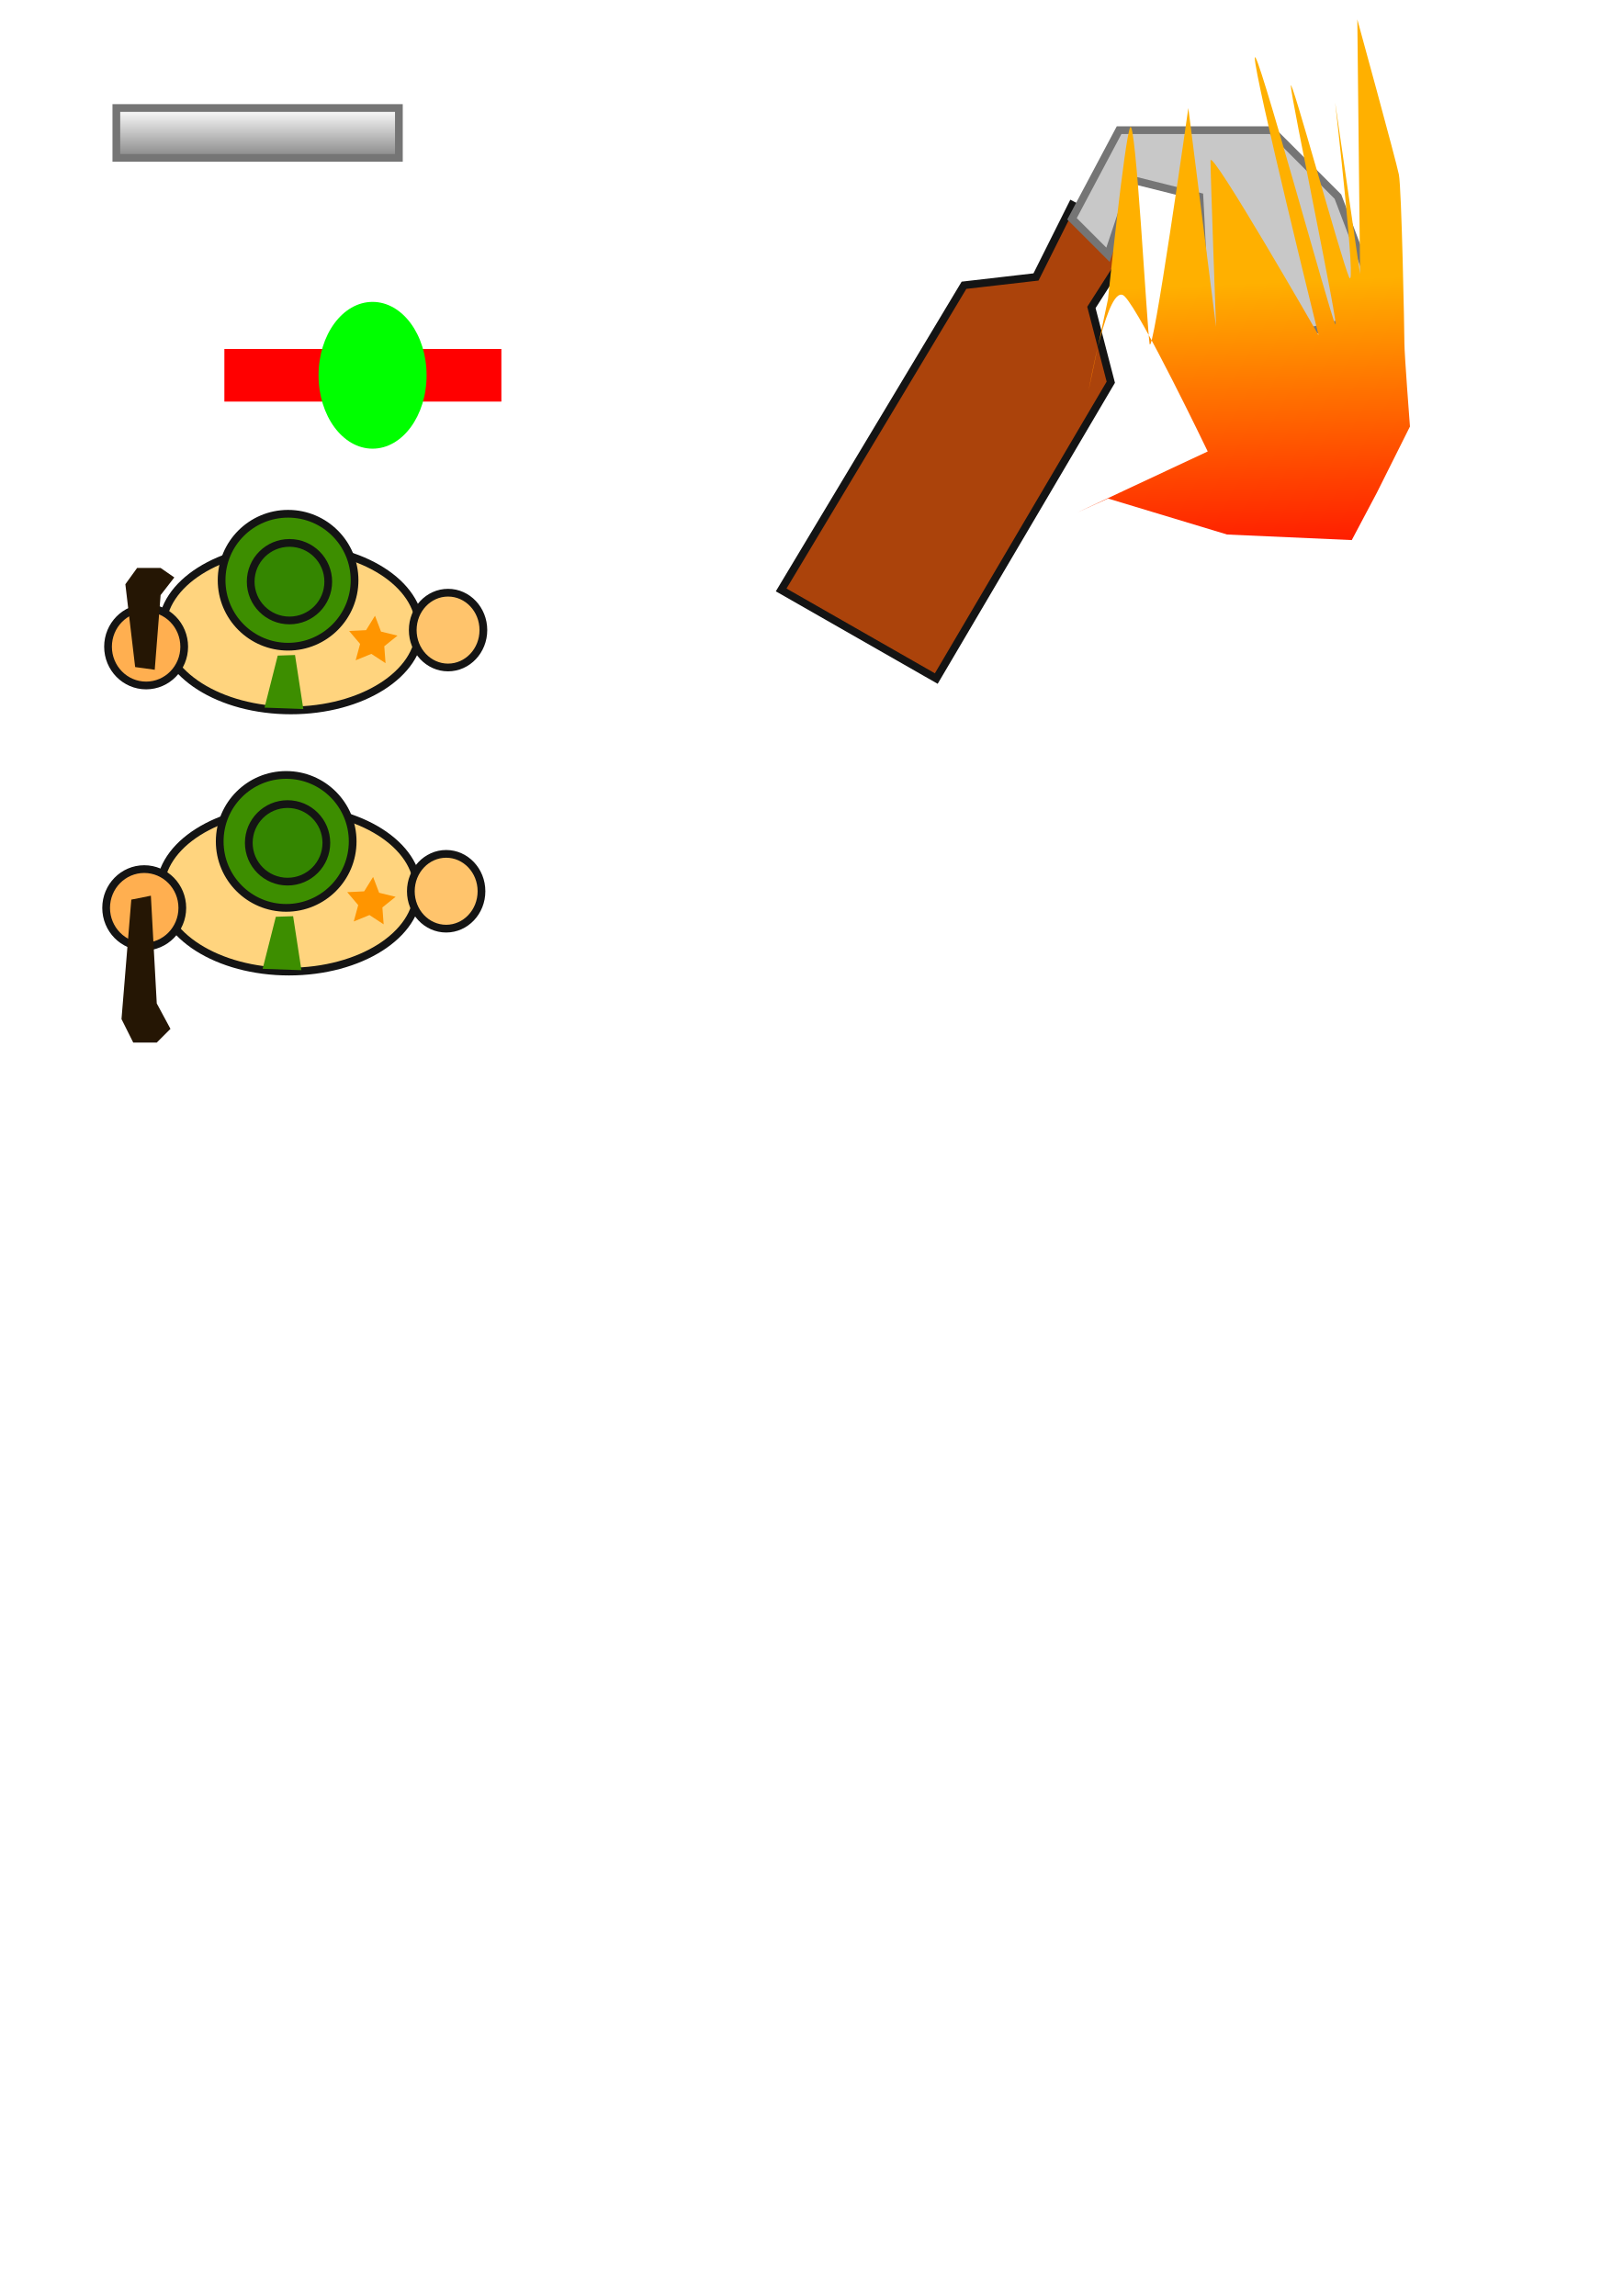
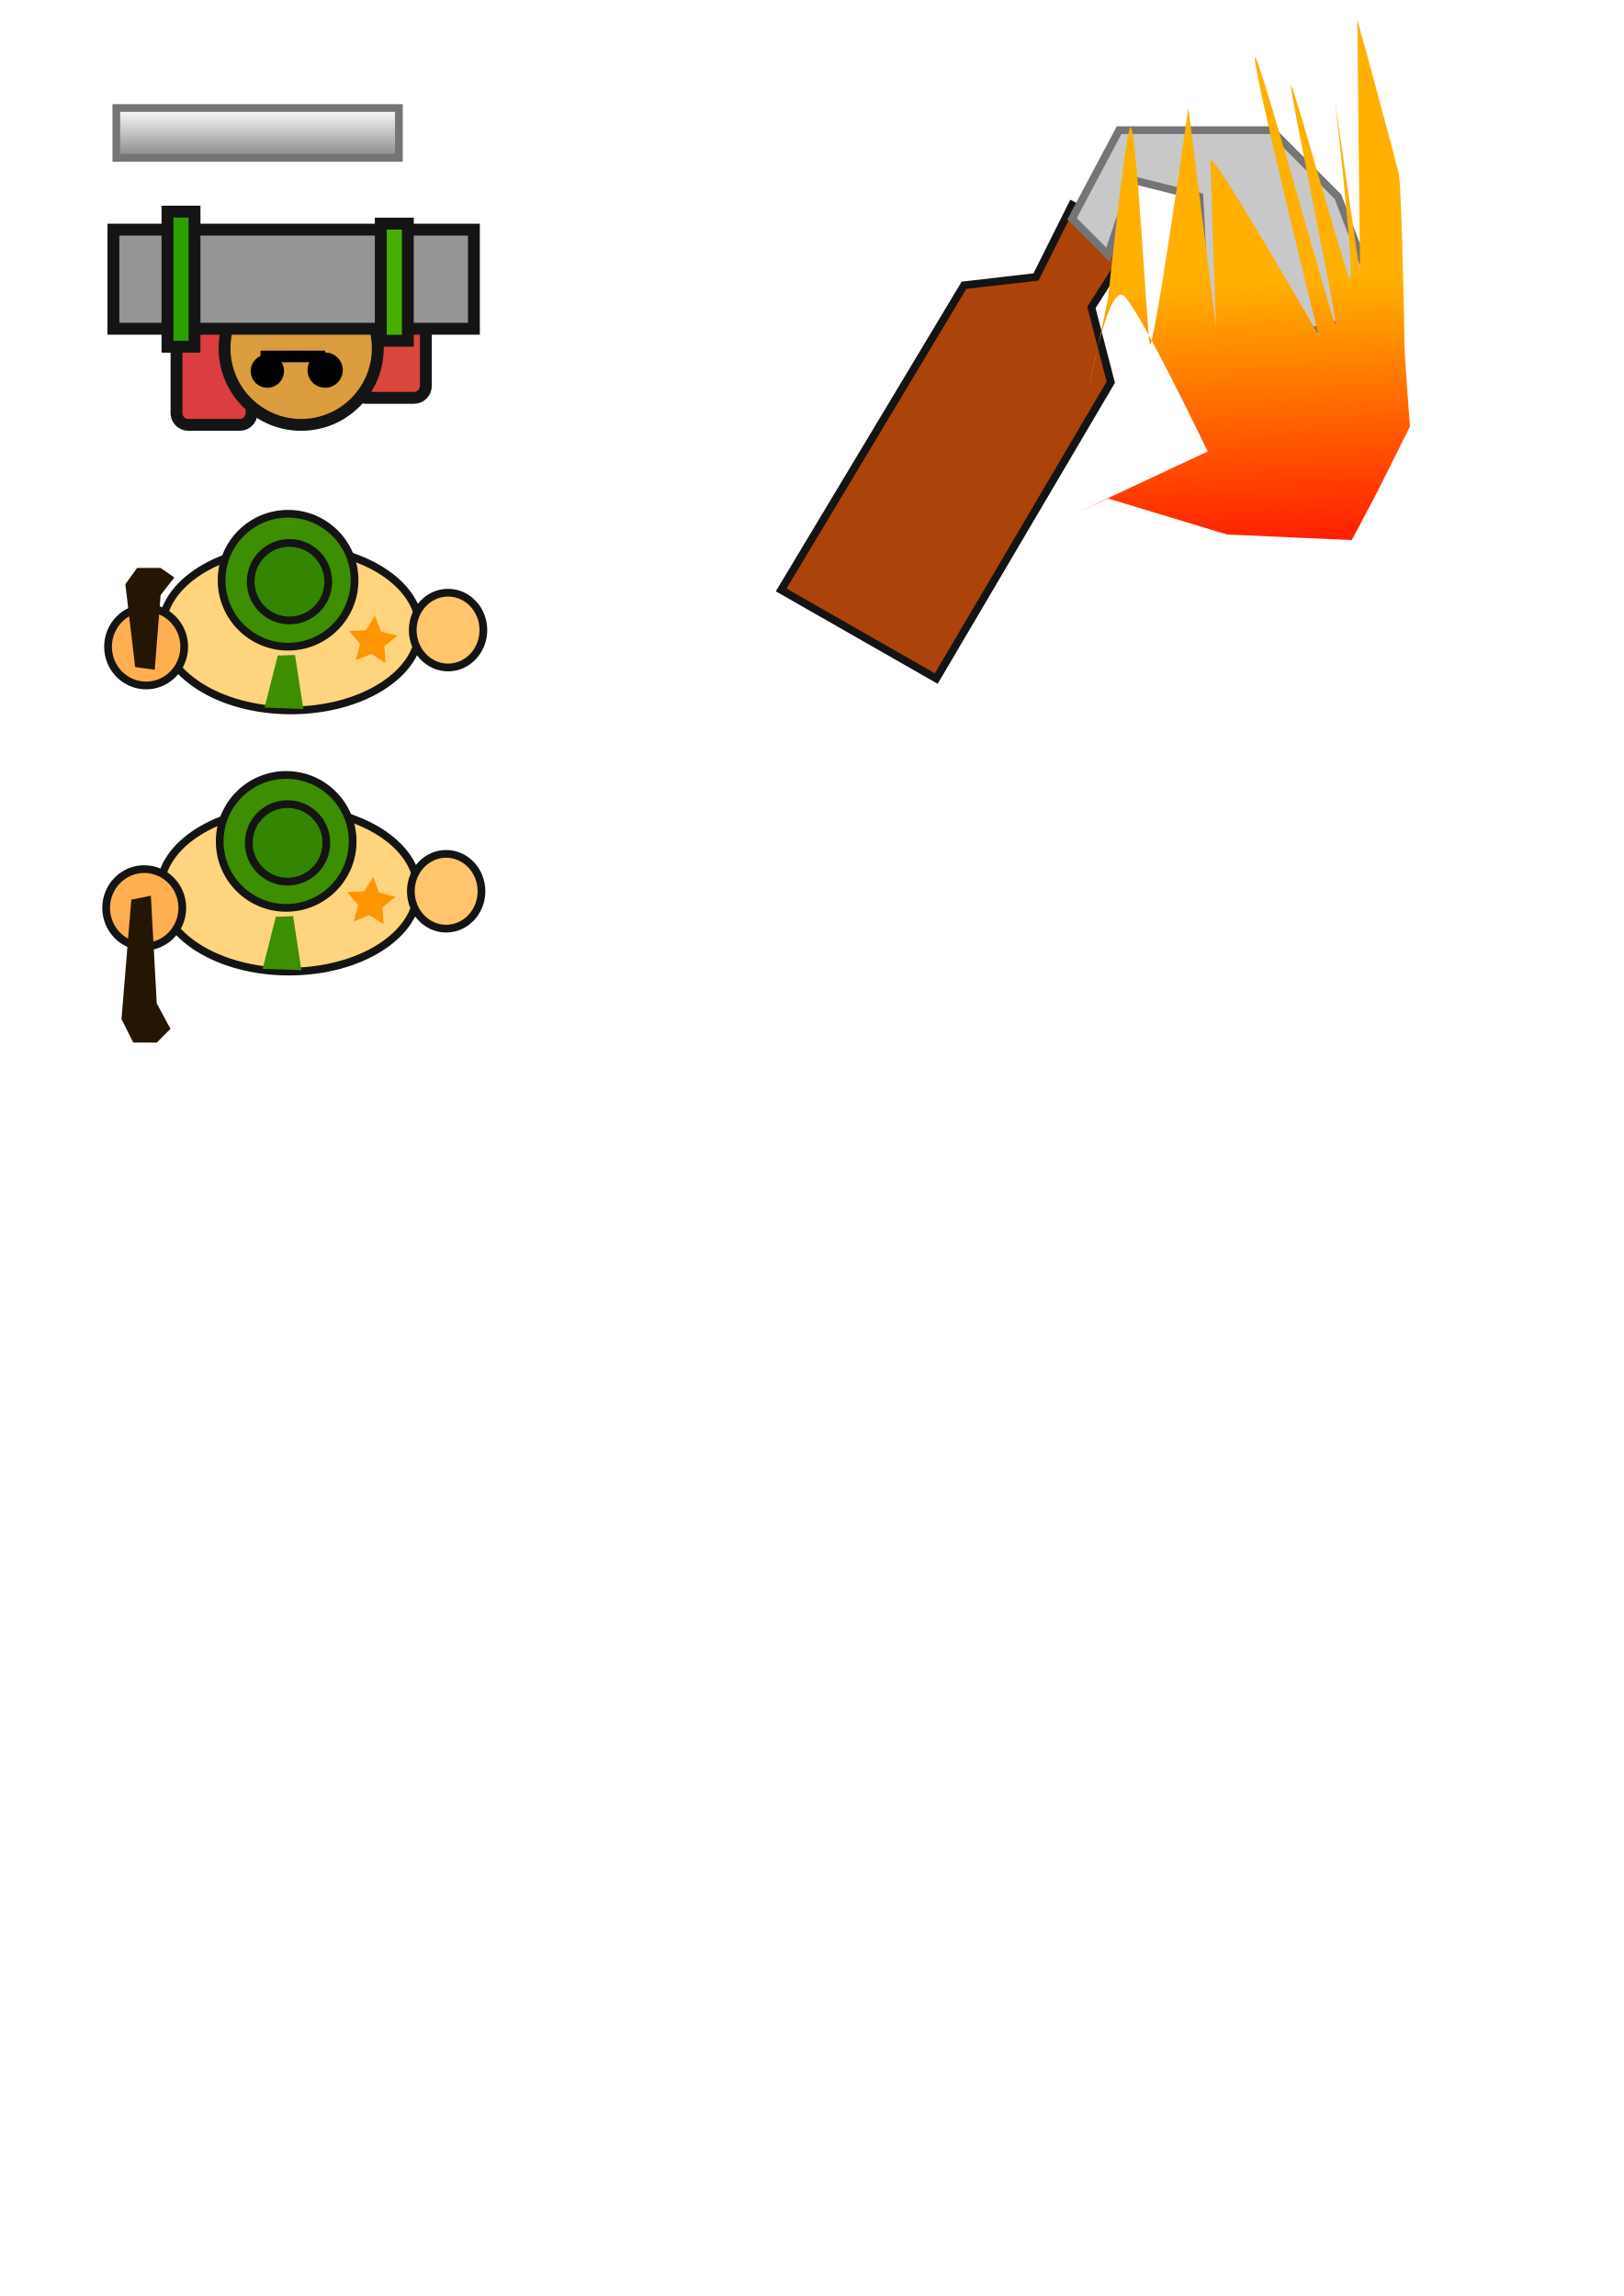
<svg xmlns="http://www.w3.org/2000/svg" xmlns:xlink="http://www.w3.org/1999/xlink" width="210mm" height="297mm" viewBox="0 0 210 297" version="1.1" id="svg33557">
  <defs id="defs33554">
    <linearGradient id="linearGradient65234">
      <stop style="stop-color:#ff2000;stop-opacity:1;" offset="0" id="stop65230" />
      <stop style="stop-color:#ffb000;stop-opacity:1;" offset="1" id="stop65232" />
    </linearGradient>
    <linearGradient id="linearGradient49203">
      <stop style="stop-color:#ffffff;stop-opacity:1;" offset="0" id="stop49199" />
      <stop style="stop-color:#878787;stop-opacity:1;" offset="1" id="stop49201" />
    </linearGradient>
    <linearGradient xlink:href="#linearGradient49203" id="linearGradient49205" x1="32.818" y1="13.972" x2="32.818" y2="20.421" gradientUnits="userSpaceOnUse" />
    <linearGradient xlink:href="#linearGradient65234" id="linearGradient65236" x1="173.041" y1="73.444" x2="171.608" y2="40.125" gradientUnits="userSpaceOnUse" gradientTransform="translate(-7.881785,-3.58263)" />
  </defs>
  <g id="layer1">
    <ellipse style="fill:none;stroke-width:10" id="path33682" cx="37.797" cy="64.666" rx="0.537" ry="0.179" />
-     <rect style="fill:#ff0000;stroke-width:10" id="rect34101" width="35.826" height="6.807" x="29.019" y="45.141" />
-     <ellipse style="fill:#00ff00;stroke-width:10" id="path34155" cx="48.186" cy="48.545" rx="6.986" ry="9.494" />
    <rect style="fill:url(#linearGradient49205);stroke-width:1;stroke:#757575;stroke-opacity:1;stroke-dasharray:none;fill-opacity:1" id="rect49018" width="36.543" height="6.449" x="15.047" y="13.972" />
    <path style="fill:#ab430b;fill-opacity:1;stroke:#141414;stroke-width:1;stroke-dasharray:none;stroke-opacity:1" d="m 101.03,76.31 20.063,11.464 22.571,-38.334 -2.508,-9.673 5.732,-8.957 -8.24,-4.299 -4.657,9.315 -9.315,1.075 z" id="path65170" />
    <path style="fill:#c8c8c8;fill-opacity:1;stroke:#757575;stroke-width:1;stroke-dasharray:none;stroke-opacity:1" d="m 138.648,28.303 6.09,-11.464 h 19.704 l 8.598,8.598 5.732,15.047 -22.571,5.732 -1.075,-20.779 -8.598,-2.15 -3.224,9.673 z" id="path65172" />
    <path style="fill:url(#linearGradient65236);fill-opacity:1;stroke:none;stroke-width:1;stroke-dasharray:none;stroke-opacity:1" d="m 143.305,64.487 15.405,4.657 16.122,0.717 3.224,-6.09 4.299,-8.598 c 0,0 -0.717,-9.315 -0.717,-10.748 0,-1.433 -0.358,-20.063 -0.717,-21.854 -0.358,-1.791 -5.374,-20.063 -5.374,-20.063 l 0.358,32.96 -3.224,-22.212 c 0,0 2.866,25.078 1.791,22.571 -1.075,-2.508 -7.524,-26.153 -7.524,-24.72 0,1.433 6.449,32.244 5.732,30.811 -0.717,-1.433 -10.39,-36.901 -10.39,-34.393 0,2.508 8.24,35.826 8.24,35.826 0,0 -13.972,-24.362 -13.972,-22.571 0,1.791 0.717,21.496 0.717,21.496 l -3.583,-28.303 c 0,0 -4.657,32.96 -5.016,30.452 -0.358,-2.508 -1.791,-29.378 -2.508,-27.945 -0.717,1.433 -2.866,22.212 -2.866,22.212 l -2.508,11.823 c 0,0 2.508,-14.331 4.657,-12.181 2.15,2.15 10.748,20.063 10.748,20.063 l -16.838,7.882 z" id="path65174" />
    <ellipse style="fill:#ffd47e;fill-opacity:1;stroke:#141414;stroke-width:1;stroke-dasharray:none;stroke-opacity:1" id="path66853" cx="37.618" cy="81.326" rx="16.659" ry="10.569" />
    <circle style="fill:#3d8e00;fill-opacity:1;stroke:#141414;stroke-width:1;stroke-dasharray:none;stroke-opacity:1" id="path66849" cx="37.259" cy="75.056" r="8.598" />
    <circle style="fill:#348600;fill-opacity:1;stroke:#141414;stroke-width:1;stroke-dasharray:none;stroke-opacity:1" id="path66851" cx="37.438" cy="75.243" r="5.016" />
    <ellipse style="fill:#ffc46c;fill-opacity:1;stroke:#141414;stroke-width:1;stroke-dasharray:none;stroke-opacity:1" id="path66855" cx="57.949" cy="81.505" rx="4.568" ry="4.837" />
    <ellipse style="fill:#ffaf50;fill-opacity:1;stroke:#141414;stroke-width:1;stroke-dasharray:none;stroke-opacity:1" id="path66857" cx="18.898" cy="83.654" rx="4.926" ry="5.016" />
    <path style="fill:#ff9500;fill-opacity:1;stroke:none;stroke-width:1;stroke-dasharray:none;stroke-opacity:1" id="path66965" d="m 49.619,78.46 -1.71,1.374 0.163,2.187 -1.835,-1.201 -2.03,0.831 0.575,-2.117 -1.418,-1.674 2.191,-0.107 1.154,-1.865 0.779,2.051 z" transform="translate(1.791315,3.761761)" />
    <path style="fill:#3d8e00;fill-opacity:1;stroke:none;stroke-width:1;stroke-dasharray:none;stroke-opacity:1" d="m 35.92,84.805 -1.706,6.731 5.016,0.179 -1.075,-6.986 z" id="path70893" />
    <path style="fill:#251604;fill-opacity:1;stroke:none;stroke-width:0.833;stroke-dasharray:none;stroke-opacity:1" d="m 17.48,86.288 -1.267,-10.714 1.52,-2.108 h 3.04 l 1.773,1.229 -1.773,2.283 -0.76,9.66 z" id="path71363" />
    <ellipse style="fill:none;stroke-width:10" id="path33682-9" cx="37.552" cy="98.451" rx="0.537" ry="0.179" />
    <ellipse style="fill:#ffd47e;fill-opacity:1;stroke:#141414;stroke-width:1;stroke-dasharray:none;stroke-opacity:1" id="path66853-0" cx="37.373" cy="115.11" rx="16.659" ry="10.569" />
    <circle style="fill:#3d8e00;fill-opacity:1;stroke:#141414;stroke-width:1;stroke-dasharray:none;stroke-opacity:1" id="path66849-5" cx="37.014" cy="108.84" r="8.598" />
    <circle style="fill:#348600;fill-opacity:1;stroke:#141414;stroke-width:1;stroke-dasharray:none;stroke-opacity:1" id="path66851-8" cx="37.193" cy="109.028" r="5.016" />
    <ellipse style="fill:#ffc46c;fill-opacity:1;stroke:#141414;stroke-width:1;stroke-dasharray:none;stroke-opacity:1" id="path66855-7" cx="57.704" cy="115.289" rx="4.568" ry="4.837" />
    <ellipse style="fill:#ffaf50;fill-opacity:1;stroke:#141414;stroke-width:1;stroke-dasharray:none;stroke-opacity:1" id="path66857-2" cx="18.653" cy="117.439" rx="4.926" ry="5.016" />
    <path style="fill:#ff9500;fill-opacity:1;stroke:none;stroke-width:1;stroke-dasharray:none;stroke-opacity:1" id="path66965-6" d="m 49.619,78.46 -1.71,1.374 0.163,2.187 -1.835,-1.201 -2.03,0.831 0.575,-2.117 -1.418,-1.674 2.191,-0.107 1.154,-1.865 0.779,2.051 z" transform="translate(1.546269,37.54613)" />
    <path style="fill:#3d8e00;fill-opacity:1;stroke:none;stroke-width:1;stroke-dasharray:none;stroke-opacity:1" d="m 35.675,118.59 -1.706,6.731 5.016,0.179 -1.075,-6.986 z" id="path70893-4" />
    <path style="fill:#251604;fill-opacity:1;stroke:none;stroke-width:1;stroke-dasharray:none;stroke-opacity:1" d="m 16.981,116.37 -1.267,15.453 1.52,3.04 h 3.04 l 1.773,-1.773 -1.773,-3.293 -0.76,-13.933 z" id="path71363-9" />
+     <rect style="fill:#db463d;fill-opacity:1;stroke:#141414;stroke-width:1.534;stroke-dasharray:none;stroke-opacity:1" id="rect76298" width="9.325" height="14.376" x="45.751" y="37.087" rx="1.534" ry="1.534" />
+     <rect style="fill:#db3d40;fill-opacity:1;stroke:#141414;stroke-width:1.534;stroke-dasharray:none;stroke-opacity:1" id="rect76300" width="9.713" height="16.318" x="22.827" y="38.641" rx="1.534" ry="1.534" />
+     <circle style="fill:#db9d3d;fill-opacity:1;stroke:#141414;stroke-width:1.534;stroke-dasharray:none;stroke-opacity:1" id="path75718" cx="38.952" cy="45.051" r="9.908" />
+     <rect style="fill:#959595;fill-opacity:1;stroke:#141414;stroke-width:1.534;stroke-dasharray:none;stroke-opacity:1" id="rect76240" width="46.624" height="12.822" x="14.668" y="29.704" />
+     <rect style="fill:#48ae00;fill-opacity:1;stroke:#141414;stroke-width:1.534;stroke-dasharray:none;stroke-opacity:1" id="rect76242" width="3.497" height="15.153" x="49.248" y="28.927" />
+     <rect style="fill:#2ba000;fill-opacity:1;stroke:#141414;stroke-width:1.534;stroke-dasharray:none;stroke-opacity:1" id="rect76244" width="3.497" height="17.484" x="21.662" y="27.373" />
+     <circle style="fill:#000000;fill-opacity:1;stroke:none;stroke-width:1;stroke-dasharray:none;stroke-opacity:1" id="path77152" cx="34.58" cy="48.006" r="2.153" />
+     <circle style="fill:#000000;fill-opacity:1;stroke:none;stroke-width:1.134;stroke-dasharray:none;stroke-opacity:1" id="path77154" cx="42.053" cy="47.879" r="2.28" />
+     <path style="fill:#000000;fill-opacity:1;stroke:#000000;stroke-width:1.5;stroke-dasharray:none;stroke-opacity:1" d="m 33.693,46.106 h 8.36" id="path77198" />
  </g>
</svg>
